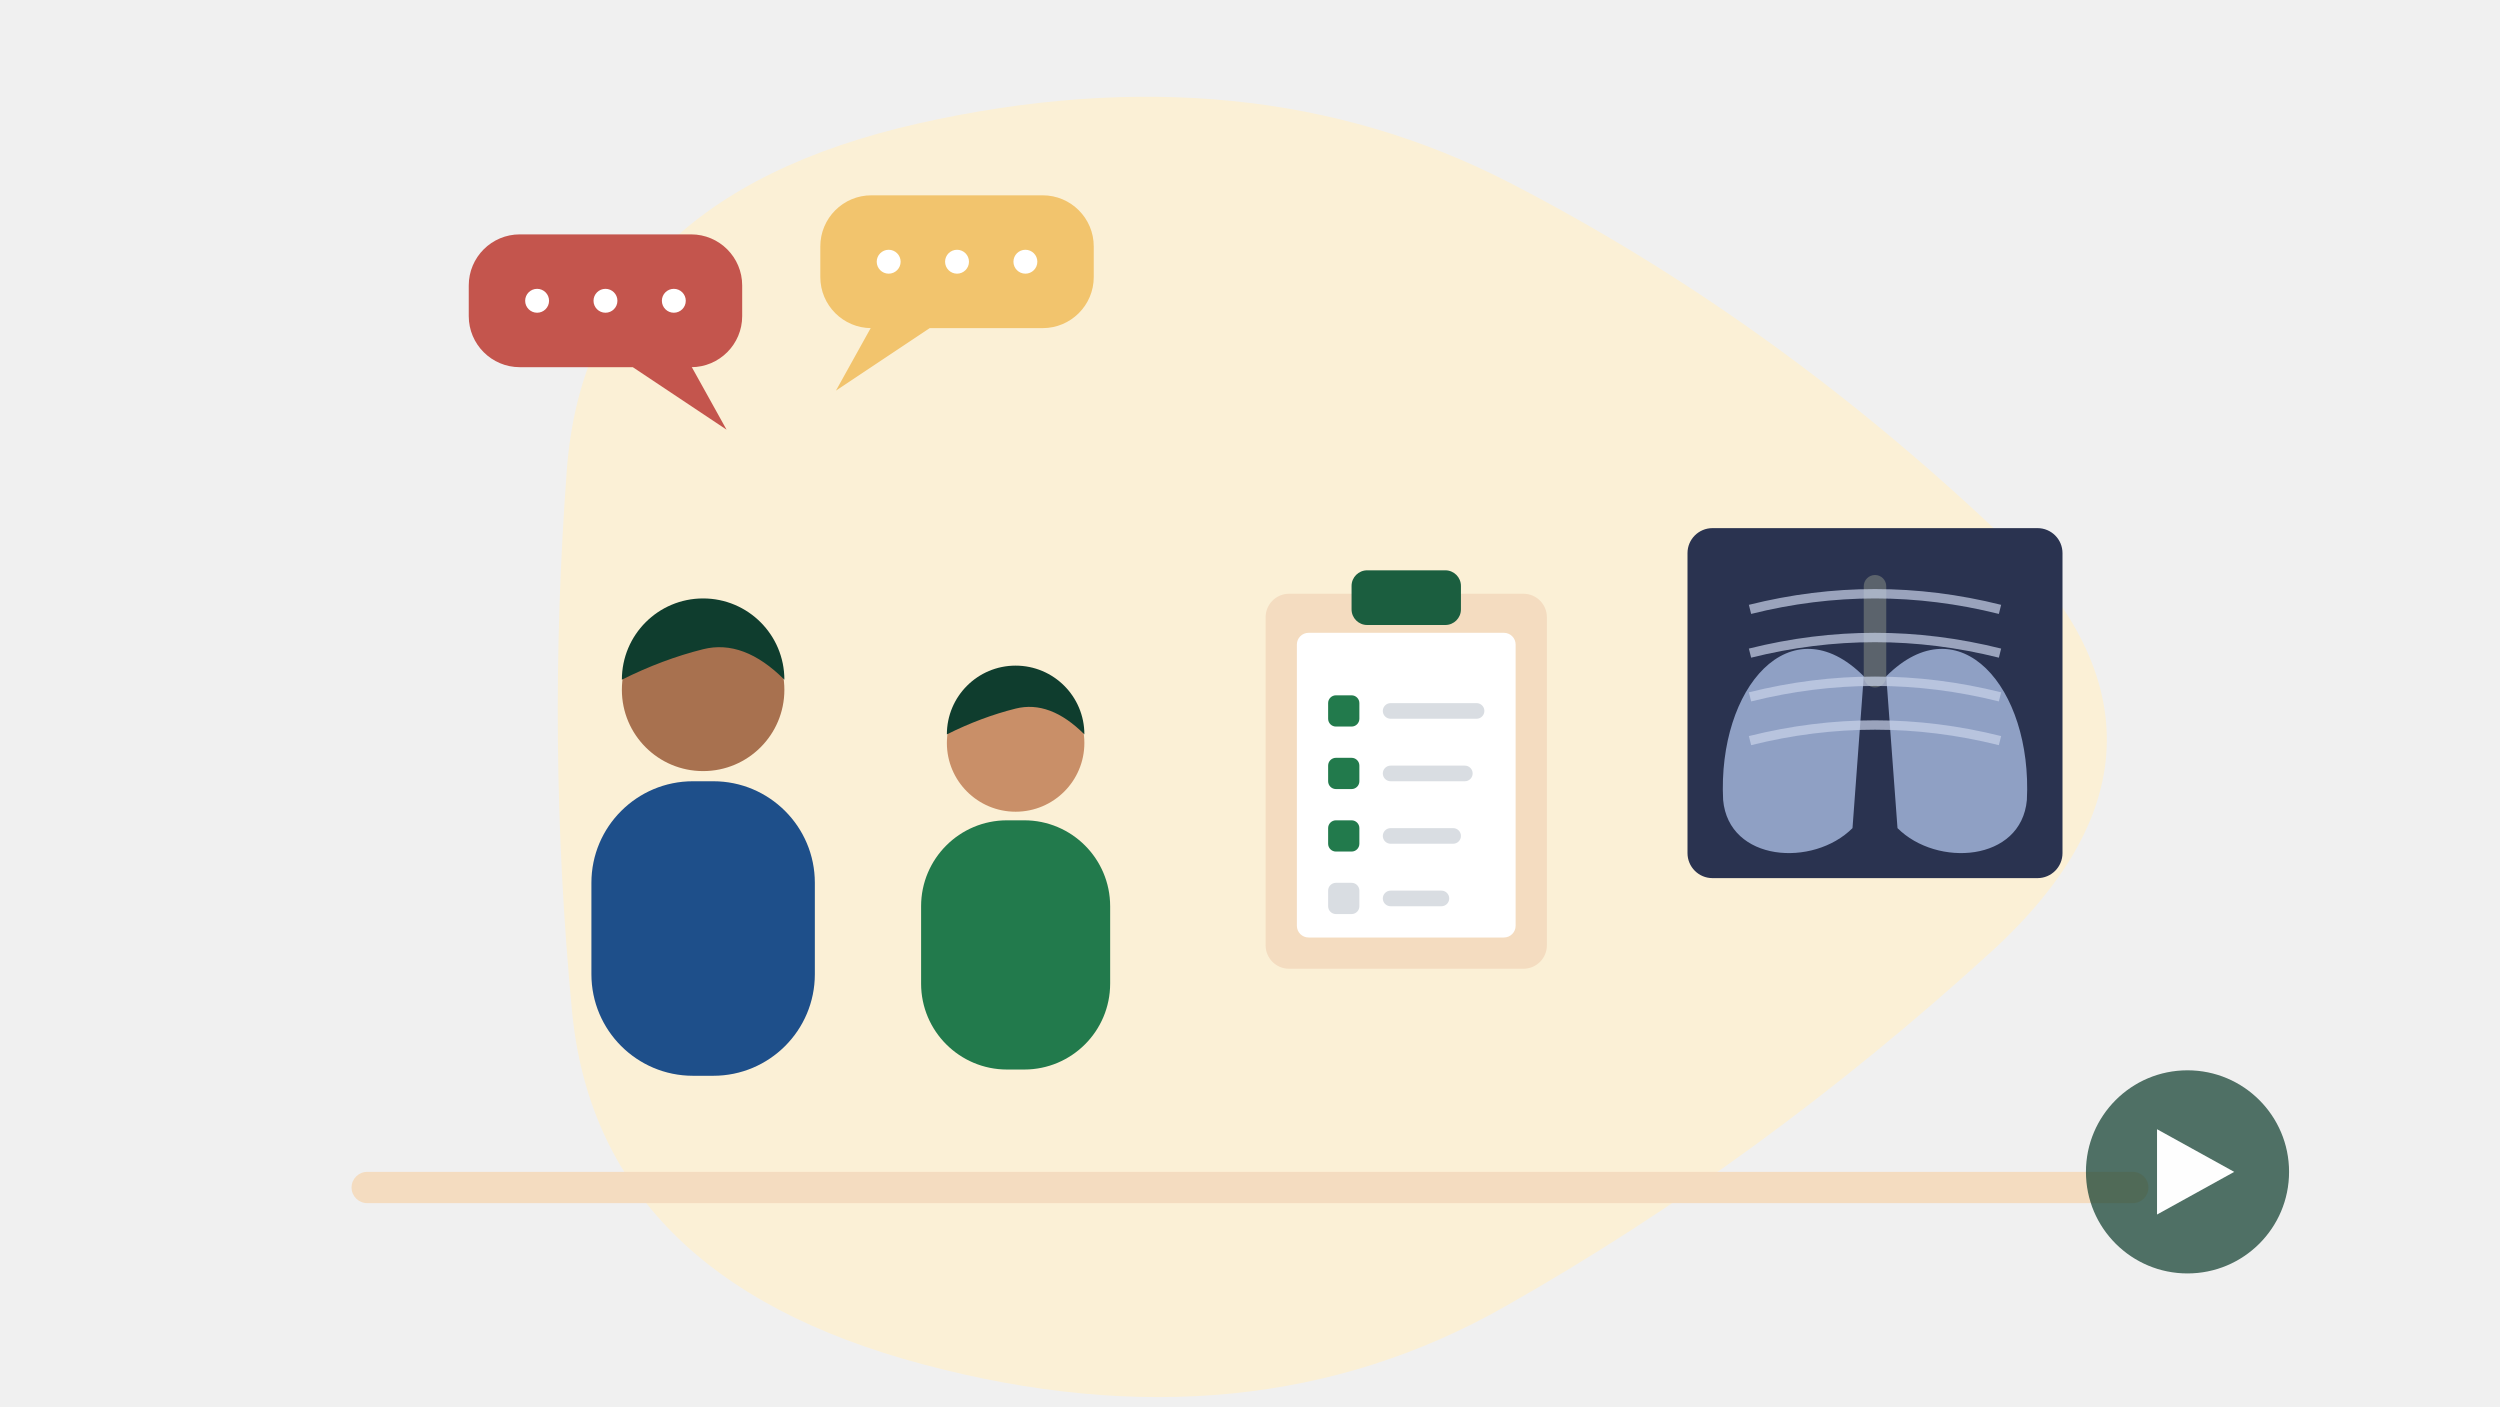
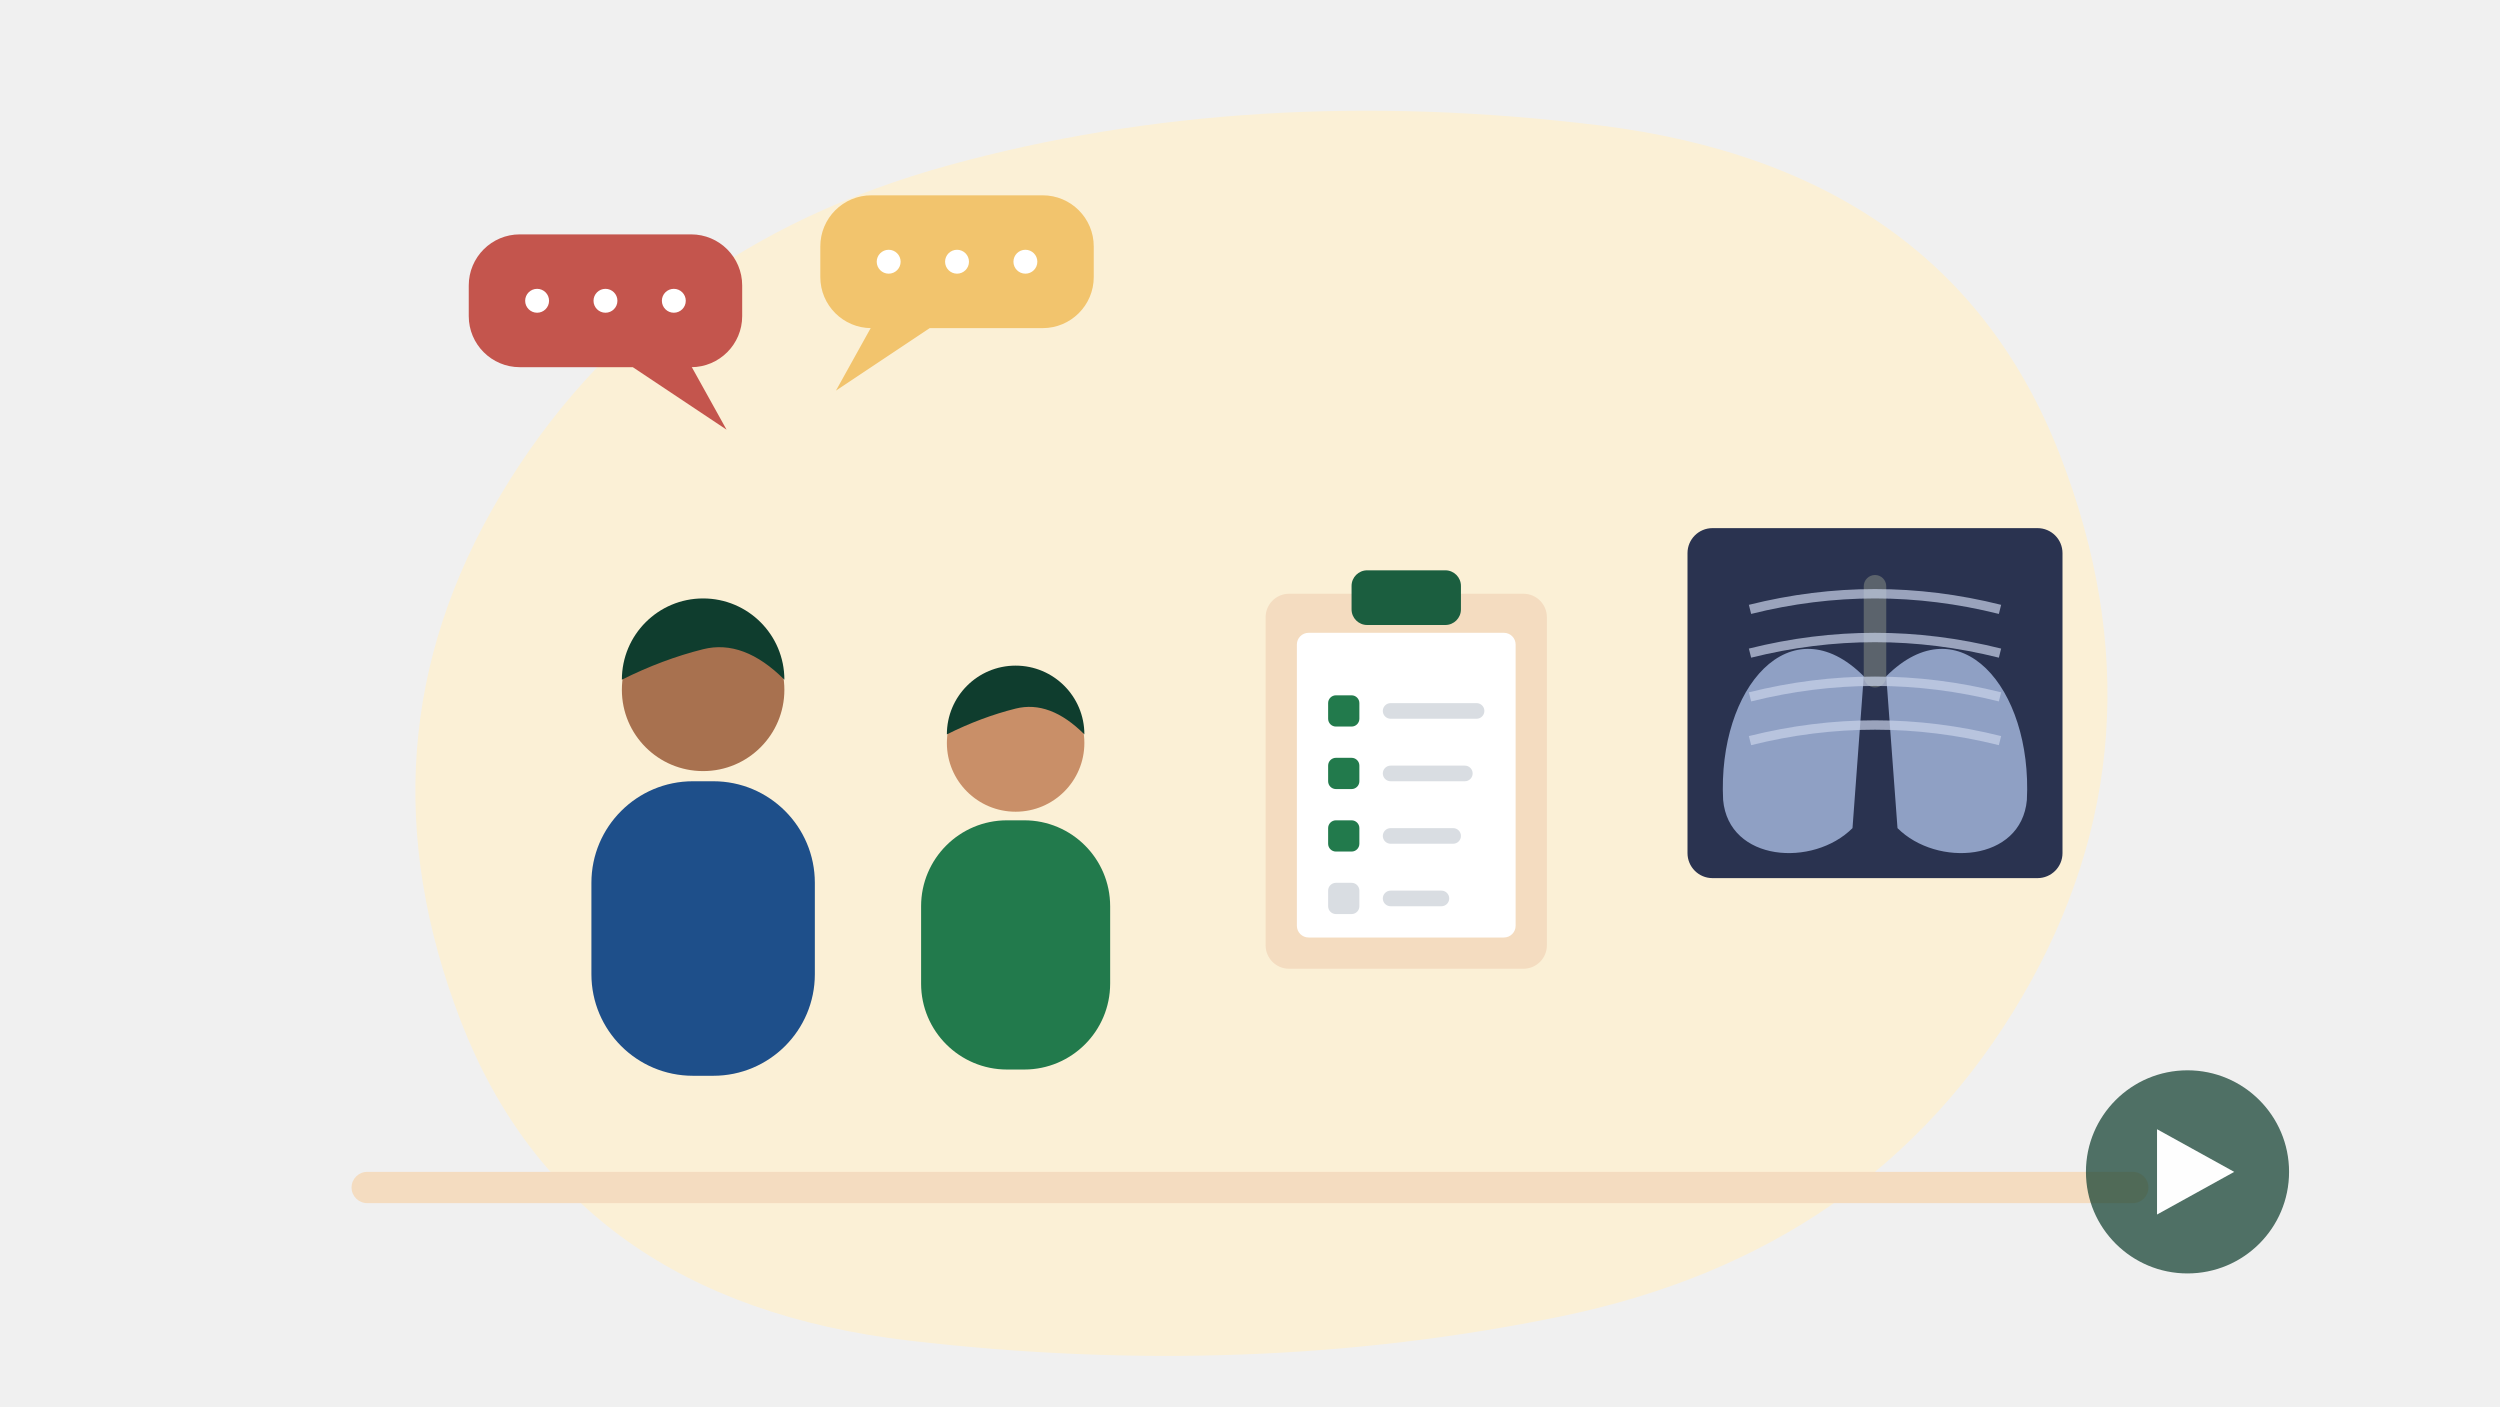
<svg xmlns="http://www.w3.org/2000/svg" viewBox="0 0 640 360" width="640" height="360" role="img" aria-labelledby="t">
-   <path d="M510.7 135.5 Q568.5 190 509.7 243.7 Q450.9 297.3 385.4 334.4 Q320 371.6 236.4 349.3 Q152.8 327.1 146.4 258.5 Q139.9 190 145.1 120.4 Q150.2 50.8 235.1 31.6 Q320 12.5 386.5 46.8 Q452.9 81 510.7 135.5 Z" fill="#fbf0d6" />
+   <path d="M527.4 116.6 Q555.8 190 517.6 255.3 Q479.3 320.6 399.6 337 Q320 353.4 232.8 343.2 Q145.7 333 118 261.5 Q90.4 190 128.1 126.8 Q165.8 63.5 242.9 42.3 Q320 21.1 409.5 32.1 Q499 43.2 527.4 116.6 Z" fill="#fbf0d6" />
  <g transform="translate(180 200) scale(1.3)">
    <rect x="-22" y="0" width="44" height="58" rx="20" fill="#1e4f8a" />
    <circle cx="0" cy="-18" r="16" fill="#a8714f" />
    <path d="M-16 -20 a16 16 0 0 1 32 0 q-8 -8 -16 -6 q-8 2 -16 6z" fill="#0f3d2e" />
  </g>
  <g transform="translate(260 210) scale(1.1)">
    <rect x="-22" y="0" width="44" height="58" rx="20" fill="#227a4c" />
    <circle cx="0" cy="-18" r="16" fill="#c98f68" />
    <path d="M-16 -20 a16 16 0 0 1 32 0 q-8 -8 -16 -6 q-8 2 -16 6z" fill="#0f3d2e" />
  </g>
  <g transform="translate(360 200) scale(1)">
    <rect x="-36" y="-48" width="72" height="96" rx="6" fill="#f4dcc0" />
    <rect x="-28" y="-38" width="56" height="78" rx="3" fill="#ffffff" />
    <rect x="-14" y="-54" width="28" height="14" rx="4" fill="#1b5e3f" />
    <rect x="-20" y="-22" width="8" height="8" rx="2" fill="#227a4c" />
    <rect x="-6" y="-20" width="26" height="4" rx="2" fill="#d9dde2" />
    <rect x="-20" y="-6" width="8" height="8" rx="2" fill="#227a4c" />
    <rect x="-6" y="-4" width="23" height="4" rx="2" fill="#d9dde2" />
    <rect x="-20" y="10" width="8" height="8" rx="2" fill="#227a4c" />
    <rect x="-6" y="12" width="20" height="4" rx="2" fill="#d9dde2" />
    <rect x="-20" y="26" width="8" height="8" rx="2" fill="#d9dde2" />
    <rect x="-6" y="28" width="17" height="4" rx="2" fill="#d9dde2" />
  </g>
  <g transform="translate(480 180) scale(0.8)">
    <rect x="-60" y="-56" width="120" height="112" rx="8" fill="#2a3350" />
    <g transform="translate(0 4) scale(0.9)">
      <rect x="-4" y="-50" width="8" height="40" rx="4" fill="#5b636c" />
      <path d="M-4 -14 C-30 -40 -56 -10 -54 30 C-52 52 -22 54 -8 40 Z" fill="#8fa0c4" />
      <path d="M4 -14 C30 -40 56 -10 54 30 C52 52 22 54 8 40 Z" fill="#8fa0c4" />
    </g>
    <path d="M-40 -30 q40 -10 80 0" fill="none" stroke="#c9d3ea" stroke-width="3" opacity=".7" />
    <path d="M-40 -16 q40 -10 80 0" fill="none" stroke="#c9d3ea" stroke-width="3" opacity=".7" />
    <path d="M-40 -2 q40 -10 80 0" fill="none" stroke="#c9d3ea" stroke-width="3" opacity=".7" />
    <path d="M-40 12 q40 -10 80 0" fill="none" stroke="#c9d3ea" stroke-width="3" opacity=".7" />
  </g>
  <g>
    <rect x="120" y="60" width="70" height="34" rx="13.077" fill="#c4554d" />
    <path d="M176 92 l10 18 l-24 -16z" fill="#c4554d" />
    <circle cx="137.5" cy="77" r="3.06" fill="#ffffff" />
    <circle cx="155" cy="77" r="3.06" fill="#ffffff" />
    <circle cx="172.5" cy="77" r="3.06" fill="#ffffff" />
  </g>
  <g>
    <rect x="210" y="50" width="70" height="34" rx="13.077" fill="#f2c46d" />
    <path d="M224 82 l-10 18 l24 -16z" fill="#f2c46d" />
    <circle cx="227.5" cy="67" r="3.06" fill="#ffffff" />
    <circle cx="245" cy="67" r="3.06" fill="#ffffff" />
    <circle cx="262.5" cy="67" r="3.06" fill="#ffffff" />
  </g>
  <rect x="90" y="300" width="460" height="8" rx="4" fill="#f4dcc0" />
  <g opacity=".92">
    <circle cx="560" cy="300" r="26" fill="#0f3d2e" opacity=".78" />
    <path d="M552.2 289.08 L571.96 300 L552.2 310.92Z" fill="#ffffff" />
  </g>
</svg>
